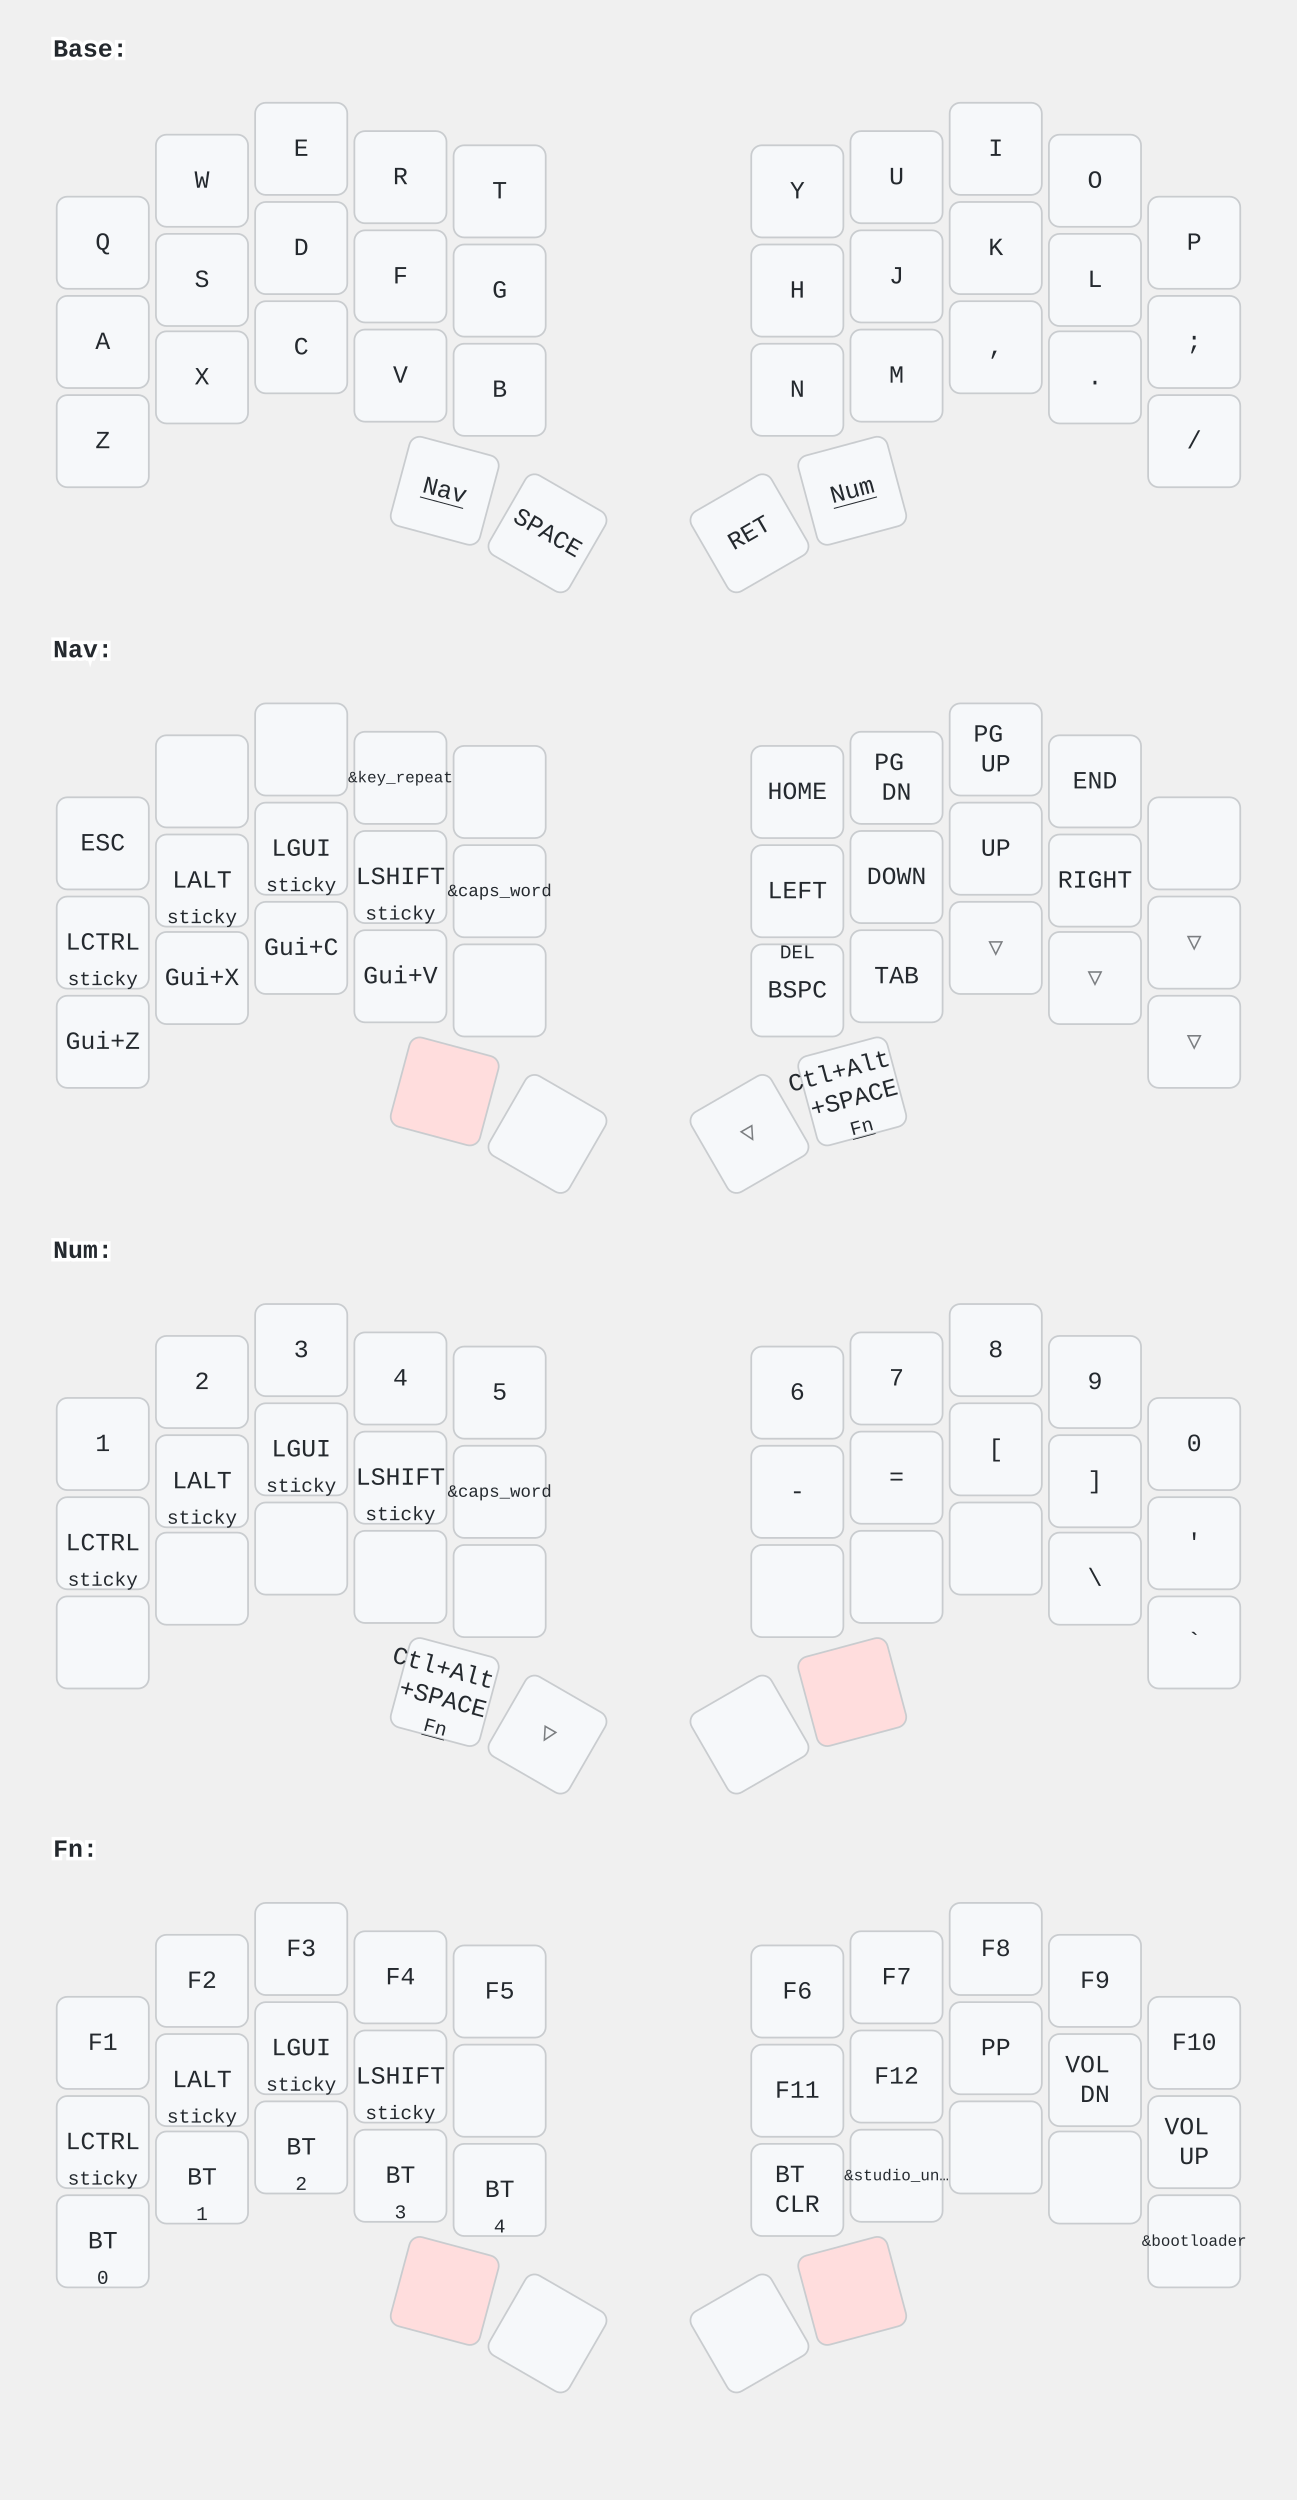
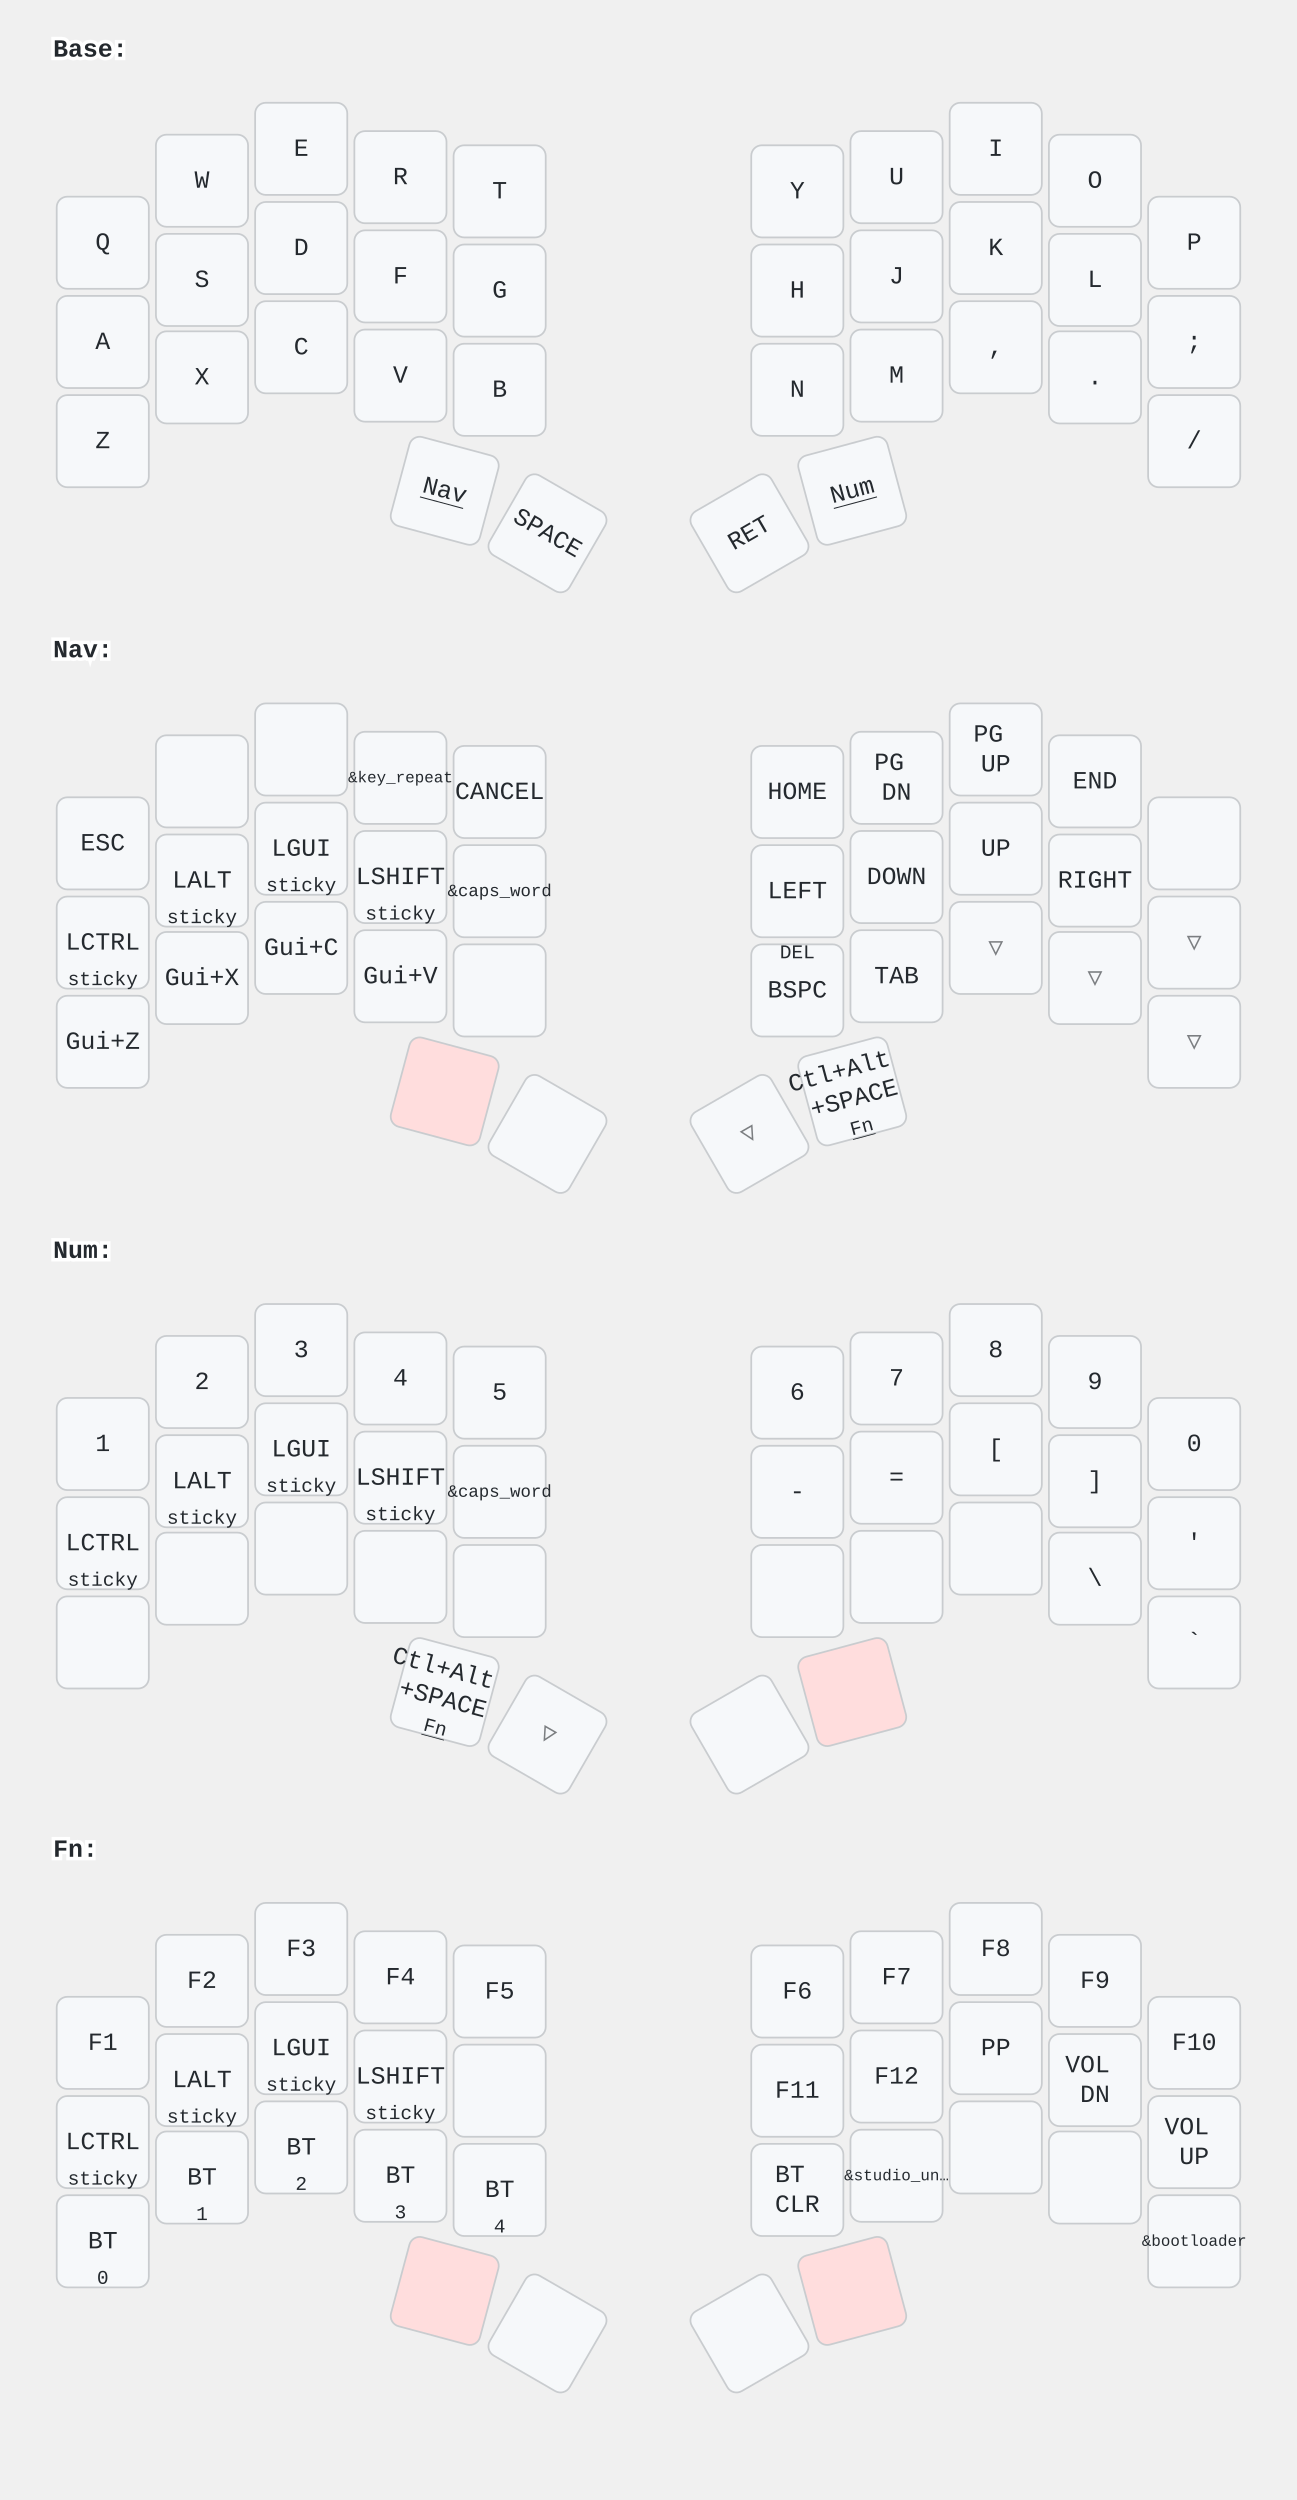
<svg xmlns="http://www.w3.org/2000/svg" width="732" height="1411" viewBox="0 0 732 1411" class="keymap">
  <style>/* inherit to force styles through use tags */
svg path {
    fill: inherit;
}

/* font and background color specifications */
svg.keymap {
    font-family: SFMono-Regular,Consolas,Liberation Mono,Menlo,monospace;
    font-size: 14px;
    font-kerning: normal;
    text-rendering: optimizeLegibility;
    fill: #24292e;
}

/* default key styling */
rect.key {
    fill: #f6f8fa;
}

rect.key, rect.combo {
    stroke: #c9cccf;
    stroke-width: 1;
}

/* default key side styling, only used is draw_key_sides is set */
rect.side {
    filter: brightness(90%);
}

/* color accent for combo boxes */
rect.combo, rect.combo-separate {
    fill: #cdf;
}

/* color accent for held keys */
rect.held, rect.combo.held {
    fill: #fdd;
}

/* color accent for ghost (optional) keys */
rect.ghost, rect.combo.ghost {
    stroke-dasharray: 4, 4;
    stroke-width: 2;
}

text {
    text-anchor: middle;
    dominant-baseline: middle;
}

/* styling for layer labels */
text.label {
    font-weight: bold;
    text-anchor: start;
    stroke: white;
    stroke-width: 4;
    paint-order: stroke;
}

/* styling for optional footer */
text.footer {
    text-anchor: end;
    dominant-baseline: auto;
    stroke: white;
    stroke-width: 4;
    paint-order: stroke;
}

/* styling for combo tap, and key non-tap label text */
text.combo, text.hold, text.shifted, text.left, text.right, text.tl, text.tr, text.bl, text.br {
    font-size: 11px;
}

text.hold, text.bl, text.br {
    text-anchor: middle;
    dominant-baseline: auto;
}

text.shifted, text.tl, text.tr {
    text-anchor: middle;
    dominant-baseline: hanging;
}

text.left, text.tl, text.bl {
    text-anchor: start;
}

text.right, text.tr, text.br {
    text-anchor: end;
}

text.layer-activator {
    text-decoration: underline;
}

/* styling for hold/shifted label text in combo box */
text.combo.hold, text.combo.shifted, text.combo.left, text.combo.right {
    font-size: 8px;
}

/* lighter symbol for transparent keys */
text.trans {
    fill: #7b7e81;
}

/* styling for combo dendrons */
path.combo {
    stroke-width: 1;
    stroke: gray;
    fill: none;
}

/* Start Tabler Icons Cleanup */
/* cannot use height/width with glyphs */
.icon-tabler &gt; path {
    fill: inherit;
    stroke: inherit;
    stroke-width: 2;
}
/* hide tabler's default box */
.icon-tabler &gt; path[stroke="none"][fill="none"] {
    visibility: hidden;
}
/* End Tabler Icons Cleanup */
</style>
  <g transform="translate(30, 0)" class="layer-Base">
    <text x="0" y="28" class="label" id="Base">Base:</text>
    <g transform="translate(0, 56)">
      <g transform="translate(28, 81)" class="key keypos-0">
        <rect rx="6" ry="6" x="-26" y="-26" width="52" height="52" class="key" />
        <text x="0" y="0" class="key tap">Q</text>
      </g>
      <g transform="translate(84, 46)" class="key keypos-1">
        <rect rx="6" ry="6" x="-26" y="-26" width="52" height="52" class="key" />
        <text x="0" y="0" class="key tap">W</text>
      </g>
      <g transform="translate(140, 28)" class="key keypos-2">
        <rect rx="6" ry="6" x="-26" y="-26" width="52" height="52" class="key" />
        <text x="0" y="0" class="key tap">E</text>
      </g>
      <g transform="translate(196, 44)" class="key keypos-3">
        <rect rx="6" ry="6" x="-26" y="-26" width="52" height="52" class="key" />
        <text x="0" y="0" class="key tap">R</text>
      </g>
      <g transform="translate(252, 52)" class="key keypos-4">
        <rect rx="6" ry="6" x="-26" y="-26" width="52" height="52" class="key" />
        <text x="0" y="0" class="key tap">T</text>
      </g>
      <g transform="translate(420, 52)" class="key keypos-5">
        <rect rx="6" ry="6" x="-26" y="-26" width="52" height="52" class="key" />
        <text x="0" y="0" class="key tap">Y</text>
      </g>
      <g transform="translate(476, 44)" class="key keypos-6">
        <rect rx="6" ry="6" x="-26" y="-26" width="52" height="52" class="key" />
        <text x="0" y="0" class="key tap">U</text>
      </g>
      <g transform="translate(532, 28)" class="key keypos-7">
        <rect rx="6" ry="6" x="-26" y="-26" width="52" height="52" class="key" />
        <text x="0" y="0" class="key tap">I</text>
      </g>
      <g transform="translate(588, 46)" class="key keypos-8">
        <rect rx="6" ry="6" x="-26" y="-26" width="52" height="52" class="key" />
        <text x="0" y="0" class="key tap">O</text>
      </g>
      <g transform="translate(644, 81)" class="key keypos-9">
        <rect rx="6" ry="6" x="-26" y="-26" width="52" height="52" class="key" />
        <text x="0" y="0" class="key tap">P</text>
      </g>
      <g transform="translate(28, 137)" class="key keypos-10">
        <rect rx="6" ry="6" x="-26" y="-26" width="52" height="52" class="key" />
        <text x="0" y="0" class="key tap">A</text>
      </g>
      <g transform="translate(84, 102)" class="key keypos-11">
        <rect rx="6" ry="6" x="-26" y="-26" width="52" height="52" class="key" />
        <text x="0" y="0" class="key tap">S</text>
      </g>
      <g transform="translate(140, 84)" class="key keypos-12">
        <rect rx="6" ry="6" x="-26" y="-26" width="52" height="52" class="key" />
        <text x="0" y="0" class="key tap">D</text>
      </g>
      <g transform="translate(196, 100)" class="key keypos-13">
        <rect rx="6" ry="6" x="-26" y="-26" width="52" height="52" class="key" />
        <text x="0" y="0" class="key tap">F</text>
      </g>
      <g transform="translate(252, 108)" class="key keypos-14">
        <rect rx="6" ry="6" x="-26" y="-26" width="52" height="52" class="key" />
        <text x="0" y="0" class="key tap">G</text>
      </g>
      <g transform="translate(420, 108)" class="key keypos-15">
        <rect rx="6" ry="6" x="-26" y="-26" width="52" height="52" class="key" />
        <text x="0" y="0" class="key tap">H</text>
      </g>
      <g transform="translate(476, 100)" class="key keypos-16">
        <rect rx="6" ry="6" x="-26" y="-26" width="52" height="52" class="key" />
        <text x="0" y="0" class="key tap">J</text>
      </g>
      <g transform="translate(532, 84)" class="key keypos-17">
        <rect rx="6" ry="6" x="-26" y="-26" width="52" height="52" class="key" />
        <text x="0" y="0" class="key tap">K</text>
      </g>
      <g transform="translate(588, 102)" class="key keypos-18">
        <rect rx="6" ry="6" x="-26" y="-26" width="52" height="52" class="key" />
        <text x="0" y="0" class="key tap">L</text>
      </g>
      <g transform="translate(644, 137)" class="key keypos-19">
        <rect rx="6" ry="6" x="-26" y="-26" width="52" height="52" class="key" />
        <text x="0" y="0" class="key tap">;</text>
      </g>
      <g transform="translate(28, 193)" class="key keypos-20">
        <rect rx="6" ry="6" x="-26" y="-26" width="52" height="52" class="key" />
        <text x="0" y="0" class="key tap">Z</text>
      </g>
      <g transform="translate(84, 157)" class="key keypos-21">
        <rect rx="6" ry="6" x="-26" y="-26" width="52" height="52" class="key" />
        <text x="0" y="0" class="key tap">X</text>
      </g>
      <g transform="translate(140, 140)" class="key keypos-22">
        <rect rx="6" ry="6" x="-26" y="-26" width="52" height="52" class="key" />
        <text x="0" y="0" class="key tap">C</text>
      </g>
      <g transform="translate(196, 156)" class="key keypos-23">
        <rect rx="6" ry="6" x="-26" y="-26" width="52" height="52" class="key" />
        <text x="0" y="0" class="key tap">V</text>
      </g>
      <g transform="translate(252, 164)" class="key keypos-24">
        <rect rx="6" ry="6" x="-26" y="-26" width="52" height="52" class="key" />
        <text x="0" y="0" class="key tap">B</text>
      </g>
      <g transform="translate(420, 164)" class="key keypos-25">
        <rect rx="6" ry="6" x="-26" y="-26" width="52" height="52" class="key" />
        <text x="0" y="0" class="key tap">N</text>
      </g>
      <g transform="translate(476, 156)" class="key keypos-26">
        <rect rx="6" ry="6" x="-26" y="-26" width="52" height="52" class="key" />
        <text x="0" y="0" class="key tap">M</text>
      </g>
      <g transform="translate(532, 140)" class="key keypos-27">
        <rect rx="6" ry="6" x="-26" y="-26" width="52" height="52" class="key" />
        <text x="0" y="0" class="key tap">,</text>
      </g>
      <g transform="translate(588, 157)" class="key keypos-28">
        <rect rx="6" ry="6" x="-26" y="-26" width="52" height="52" class="key" />
        <text x="0" y="0" class="key tap">.</text>
      </g>
      <g transform="translate(644, 193)" class="key keypos-29">
        <rect rx="6" ry="6" x="-26" y="-26" width="52" height="52" class="key" />
        <text x="0" y="0" class="key tap">/</text>
      </g>
      <g transform="translate(221, 221) rotate(15.0)" class="key keypos-30">
        <rect rx="6" ry="6" x="-26" y="-26" width="52" height="52" class="key" />
        <a href="#Nav">
          <text x="0" y="0" class="key tap layer-activator">Nav</text>
        </a>
      </g>
      <g transform="translate(279, 245) rotate(30.0)" class="key keypos-31">
        <rect rx="6" ry="6" x="-26" y="-26" width="52" height="52" class="key" />
        <text x="0" y="0" class="key tap">SPACE</text>
      </g>
      <g transform="translate(393, 245) rotate(-30.0)" class="key keypos-32">
        <rect rx="6" ry="6" x="-26" y="-26" width="52" height="52" class="key" />
        <text x="0" y="0" class="key tap">RET</text>
      </g>
      <g transform="translate(451, 221) rotate(-15.0)" class="key keypos-33">
        <rect rx="6" ry="6" x="-26" y="-26" width="52" height="52" class="key" />
        <a href="#Num">
          <text x="0" y="0" class="key tap layer-activator">Num</text>
        </a>
      </g>
    </g>
  </g>
  <g transform="translate(30, 339)" class="layer-Nav">
    <text x="0" y="28" class="label" id="Nav">Nav:</text>
    <g transform="translate(0, 56)">
      <g transform="translate(28, 81)" class="key keypos-0">
        <rect rx="6" ry="6" x="-26" y="-26" width="52" height="52" class="key" />
        <text x="0" y="0" class="key tap">ESC</text>
      </g>
      <g transform="translate(84, 46)" class="key keypos-1">
        <rect rx="6" ry="6" x="-26" y="-26" width="52" height="52" class="key" />
      </g>
      <g transform="translate(140, 28)" class="key keypos-2">
        <rect rx="6" ry="6" x="-26" y="-26" width="52" height="52" class="key" />
      </g>
      <g transform="translate(196, 44)" class="key keypos-3">
        <rect rx="6" ry="6" x="-26" y="-26" width="52" height="52" class="key" />
        <text x="0" y="0" class="key tap">
          <tspan style="font-size: 64%">&amp;key_repeat</tspan>
        </text>
      </g>
      <g transform="translate(252, 52)" class="key keypos-4">
        <rect rx="6" ry="6" x="-26" y="-26" width="52" height="52" class="key" />
+         <text x="0" y="0" class="key tap">CANCEL</text>
      </g>
      <g transform="translate(420, 52)" class="key keypos-5">
        <rect rx="6" ry="6" x="-26" y="-26" width="52" height="52" class="key" />
        <text x="0" y="0" class="key tap">HOME</text>
      </g>
      <g transform="translate(476, 44)" class="key keypos-6">
        <rect rx="6" ry="6" x="-26" y="-26" width="52" height="52" class="key" />
        <text x="0" y="0" class="key tap">
          <tspan x="0" dy="-0.6em">PG</tspan>
          <tspan x="0" dy="1.2em">DN</tspan>
        </text>
      </g>
      <g transform="translate(532, 28)" class="key keypos-7">
        <rect rx="6" ry="6" x="-26" y="-26" width="52" height="52" class="key" />
        <text x="0" y="0" class="key tap">
          <tspan x="0" dy="-0.6em">PG</tspan>
          <tspan x="0" dy="1.2em">UP</tspan>
        </text>
      </g>
      <g transform="translate(588, 46)" class="key keypos-8">
        <rect rx="6" ry="6" x="-26" y="-26" width="52" height="52" class="key" />
        <text x="0" y="0" class="key tap">END</text>
      </g>
      <g transform="translate(644, 81)" class="key keypos-9">
        <rect rx="6" ry="6" x="-26" y="-26" width="52" height="52" class="key" />
      </g>
      <g transform="translate(28, 137)" class="key keypos-10">
        <rect rx="6" ry="6" x="-26" y="-26" width="52" height="52" class="key" />
        <text x="0" y="0" class="key tap">LCTRL</text>
        <text x="0" y="24" class="key hold">sticky</text>
      </g>
      <g transform="translate(84, 102)" class="key keypos-11">
        <rect rx="6" ry="6" x="-26" y="-26" width="52" height="52" class="key" />
        <text x="0" y="0" class="key tap">LALT</text>
        <text x="0" y="24" class="key hold">sticky</text>
      </g>
      <g transform="translate(140, 84)" class="key keypos-12">
        <rect rx="6" ry="6" x="-26" y="-26" width="52" height="52" class="key" />
        <text x="0" y="0" class="key tap">LGUI</text>
        <text x="0" y="24" class="key hold">sticky</text>
      </g>
      <g transform="translate(196, 100)" class="key keypos-13">
        <rect rx="6" ry="6" x="-26" y="-26" width="52" height="52" class="key" />
        <text x="0" y="0" class="key tap">LSHIFT</text>
        <text x="0" y="24" class="key hold">sticky</text>
      </g>
      <g transform="translate(252, 108)" class="key keypos-14">
        <rect rx="6" ry="6" x="-26" y="-26" width="52" height="52" class="key" />
        <text x="0" y="0" class="key tap">
          <tspan style="font-size: 70%">&amp;caps_word</tspan>
        </text>
      </g>
      <g transform="translate(420, 108)" class="key keypos-15">
        <rect rx="6" ry="6" x="-26" y="-26" width="52" height="52" class="key" />
        <text x="0" y="0" class="key tap">LEFT</text>
      </g>
      <g transform="translate(476, 100)" class="key keypos-16">
        <rect rx="6" ry="6" x="-26" y="-26" width="52" height="52" class="key" />
        <text x="0" y="0" class="key tap">DOWN</text>
      </g>
      <g transform="translate(532, 84)" class="key keypos-17">
        <rect rx="6" ry="6" x="-26" y="-26" width="52" height="52" class="key" />
        <text x="0" y="0" class="key tap">UP</text>
      </g>
      <g transform="translate(588, 102)" class="key keypos-18">
        <rect rx="6" ry="6" x="-26" y="-26" width="52" height="52" class="key" />
        <text x="0" y="0" class="key tap">RIGHT</text>
      </g>
      <g transform="translate(644, 137)" class="key trans keypos-19">
        <rect rx="6" ry="6" x="-26" y="-26" width="52" height="52" class="key trans" />
        <text x="0" y="0" class="key trans tap">▽</text>
      </g>
      <g transform="translate(28, 193)" class="key keypos-20">
        <rect rx="6" ry="6" x="-26" y="-26" width="52" height="52" class="key" />
        <text x="0" y="0" class="key tap">Gui+Z</text>
      </g>
      <g transform="translate(84, 157)" class="key keypos-21">
        <rect rx="6" ry="6" x="-26" y="-26" width="52" height="52" class="key" />
        <text x="0" y="0" class="key tap">Gui+X</text>
      </g>
      <g transform="translate(140, 140)" class="key keypos-22">
        <rect rx="6" ry="6" x="-26" y="-26" width="52" height="52" class="key" />
        <text x="0" y="0" class="key tap">Gui+C</text>
      </g>
      <g transform="translate(196, 156)" class="key keypos-23">
        <rect rx="6" ry="6" x="-26" y="-26" width="52" height="52" class="key" />
        <text x="0" y="0" class="key tap">Gui+V</text>
      </g>
      <g transform="translate(252, 164)" class="key keypos-24">
        <rect rx="6" ry="6" x="-26" y="-26" width="52" height="52" class="key" />
      </g>
      <g transform="translate(420, 164)" class="key keypos-25">
        <rect rx="6" ry="6" x="-26" y="-26" width="52" height="52" class="key" />
        <text x="0" y="0" class="key tap">BSPC</text>
        <text x="0" y="-24" class="key shifted">DEL</text>
      </g>
      <g transform="translate(476, 156)" class="key keypos-26">
        <rect rx="6" ry="6" x="-26" y="-26" width="52" height="52" class="key" />
        <text x="0" y="0" class="key tap">TAB</text>
      </g>
      <g transform="translate(532, 140)" class="key trans keypos-27">
        <rect rx="6" ry="6" x="-26" y="-26" width="52" height="52" class="key trans" />
        <text x="0" y="0" class="key trans tap">▽</text>
      </g>
      <g transform="translate(588, 157)" class="key trans keypos-28">
        <rect rx="6" ry="6" x="-26" y="-26" width="52" height="52" class="key trans" />
        <text x="0" y="0" class="key trans tap">▽</text>
      </g>
      <g transform="translate(644, 193)" class="key trans keypos-29">
        <rect rx="6" ry="6" x="-26" y="-26" width="52" height="52" class="key trans" />
        <text x="0" y="0" class="key trans tap">▽</text>
      </g>
      <g transform="translate(221, 221) rotate(15.0)" class="key held keypos-30">
        <rect rx="6" ry="6" x="-26" y="-26" width="52" height="52" class="key held" />
      </g>
      <g transform="translate(279, 245) rotate(30.0)" class="key keypos-31">
        <rect rx="6" ry="6" x="-26" y="-26" width="52" height="52" class="key" />
      </g>
      <g transform="translate(393, 245) rotate(-30.0)" class="key trans keypos-32">
        <rect rx="6" ry="6" x="-26" y="-26" width="52" height="52" class="key trans" />
        <text x="0" y="0" class="key trans tap">▽</text>
      </g>
      <g transform="translate(451, 221) rotate(-15.0)" class="key keypos-33">
        <rect rx="6" ry="6" x="-26" y="-26" width="52" height="52" class="key" />
        <text x="0" y="0" class="key tap">
          <tspan x="0" dy="-0.9em">Ctl+Alt</tspan>
          <tspan x="0" dy="1.2em">+SPACE</tspan>
        </text>
        <a href="#Fn">
          <text x="0" y="24" class="key hold layer-activator">Fn</text>
        </a>
      </g>
    </g>
  </g>
  <g transform="translate(30, 678)" class="layer-Num">
    <text x="0" y="28" class="label" id="Num">Num:</text>
    <g transform="translate(0, 56)">
      <g transform="translate(28, 81)" class="key keypos-0">
        <rect rx="6" ry="6" x="-26" y="-26" width="52" height="52" class="key" />
        <text x="0" y="0" class="key tap">1</text>
      </g>
      <g transform="translate(84, 46)" class="key keypos-1">
        <rect rx="6" ry="6" x="-26" y="-26" width="52" height="52" class="key" />
        <text x="0" y="0" class="key tap">2</text>
      </g>
      <g transform="translate(140, 28)" class="key keypos-2">
        <rect rx="6" ry="6" x="-26" y="-26" width="52" height="52" class="key" />
        <text x="0" y="0" class="key tap">3</text>
      </g>
      <g transform="translate(196, 44)" class="key keypos-3">
        <rect rx="6" ry="6" x="-26" y="-26" width="52" height="52" class="key" />
        <text x="0" y="0" class="key tap">4</text>
      </g>
      <g transform="translate(252, 52)" class="key keypos-4">
        <rect rx="6" ry="6" x="-26" y="-26" width="52" height="52" class="key" />
        <text x="0" y="0" class="key tap">5</text>
      </g>
      <g transform="translate(420, 52)" class="key keypos-5">
        <rect rx="6" ry="6" x="-26" y="-26" width="52" height="52" class="key" />
        <text x="0" y="0" class="key tap">6</text>
      </g>
      <g transform="translate(476, 44)" class="key keypos-6">
        <rect rx="6" ry="6" x="-26" y="-26" width="52" height="52" class="key" />
        <text x="0" y="0" class="key tap">7</text>
      </g>
      <g transform="translate(532, 28)" class="key keypos-7">
        <rect rx="6" ry="6" x="-26" y="-26" width="52" height="52" class="key" />
        <text x="0" y="0" class="key tap">8</text>
      </g>
      <g transform="translate(588, 46)" class="key keypos-8">
        <rect rx="6" ry="6" x="-26" y="-26" width="52" height="52" class="key" />
        <text x="0" y="0" class="key tap">9</text>
      </g>
      <g transform="translate(644, 81)" class="key keypos-9">
        <rect rx="6" ry="6" x="-26" y="-26" width="52" height="52" class="key" />
        <text x="0" y="0" class="key tap">0</text>
      </g>
      <g transform="translate(28, 137)" class="key keypos-10">
        <rect rx="6" ry="6" x="-26" y="-26" width="52" height="52" class="key" />
        <text x="0" y="0" class="key tap">LCTRL</text>
        <text x="0" y="24" class="key hold">sticky</text>
      </g>
      <g transform="translate(84, 102)" class="key keypos-11">
        <rect rx="6" ry="6" x="-26" y="-26" width="52" height="52" class="key" />
        <text x="0" y="0" class="key tap">LALT</text>
        <text x="0" y="24" class="key hold">sticky</text>
      </g>
      <g transform="translate(140, 84)" class="key keypos-12">
        <rect rx="6" ry="6" x="-26" y="-26" width="52" height="52" class="key" />
        <text x="0" y="0" class="key tap">LGUI</text>
        <text x="0" y="24" class="key hold">sticky</text>
      </g>
      <g transform="translate(196, 100)" class="key keypos-13">
        <rect rx="6" ry="6" x="-26" y="-26" width="52" height="52" class="key" />
        <text x="0" y="0" class="key tap">LSHIFT</text>
        <text x="0" y="24" class="key hold">sticky</text>
      </g>
      <g transform="translate(252, 108)" class="key keypos-14">
        <rect rx="6" ry="6" x="-26" y="-26" width="52" height="52" class="key" />
        <text x="0" y="0" class="key tap">
          <tspan style="font-size: 70%">&amp;caps_word</tspan>
        </text>
      </g>
      <g transform="translate(420, 108)" class="key keypos-15">
        <rect rx="6" ry="6" x="-26" y="-26" width="52" height="52" class="key" />
        <text x="0" y="0" class="key tap">-</text>
      </g>
      <g transform="translate(476, 100)" class="key keypos-16">
        <rect rx="6" ry="6" x="-26" y="-26" width="52" height="52" class="key" />
        <text x="0" y="0" class="key tap">=</text>
      </g>
      <g transform="translate(532, 84)" class="key keypos-17">
        <rect rx="6" ry="6" x="-26" y="-26" width="52" height="52" class="key" />
        <text x="0" y="0" class="key tap">[</text>
      </g>
      <g transform="translate(588, 102)" class="key keypos-18">
        <rect rx="6" ry="6" x="-26" y="-26" width="52" height="52" class="key" />
        <text x="0" y="0" class="key tap">]</text>
      </g>
      <g transform="translate(644, 137)" class="key keypos-19">
        <rect rx="6" ry="6" x="-26" y="-26" width="52" height="52" class="key" />
        <text x="0" y="0" class="key tap">'</text>
      </g>
      <g transform="translate(28, 193)" class="key keypos-20">
        <rect rx="6" ry="6" x="-26" y="-26" width="52" height="52" class="key" />
      </g>
      <g transform="translate(84, 157)" class="key keypos-21">
        <rect rx="6" ry="6" x="-26" y="-26" width="52" height="52" class="key" />
      </g>
      <g transform="translate(140, 140)" class="key keypos-22">
        <rect rx="6" ry="6" x="-26" y="-26" width="52" height="52" class="key" />
      </g>
      <g transform="translate(196, 156)" class="key keypos-23">
        <rect rx="6" ry="6" x="-26" y="-26" width="52" height="52" class="key" />
      </g>
      <g transform="translate(252, 164)" class="key keypos-24">
        <rect rx="6" ry="6" x="-26" y="-26" width="52" height="52" class="key" />
      </g>
      <g transform="translate(420, 164)" class="key keypos-25">
        <rect rx="6" ry="6" x="-26" y="-26" width="52" height="52" class="key" />
      </g>
      <g transform="translate(476, 156)" class="key keypos-26">
        <rect rx="6" ry="6" x="-26" y="-26" width="52" height="52" class="key" />
      </g>
      <g transform="translate(532, 140)" class="key keypos-27">
        <rect rx="6" ry="6" x="-26" y="-26" width="52" height="52" class="key" />
      </g>
      <g transform="translate(588, 157)" class="key keypos-28">
        <rect rx="6" ry="6" x="-26" y="-26" width="52" height="52" class="key" />
        <text x="0" y="0" class="key tap">\</text>
      </g>
      <g transform="translate(644, 193)" class="key keypos-29">
        <rect rx="6" ry="6" x="-26" y="-26" width="52" height="52" class="key" />
        <text x="0" y="0" class="key tap">`</text>
      </g>
      <g transform="translate(221, 221) rotate(15.0)" class="key keypos-30">
        <rect rx="6" ry="6" x="-26" y="-26" width="52" height="52" class="key" />
        <text x="0" y="0" class="key tap">
          <tspan x="0" dy="-0.9em">Ctl+Alt</tspan>
          <tspan x="0" dy="1.2em">+SPACE</tspan>
        </text>
        <a href="#Fn">
          <text x="0" y="24" class="key hold layer-activator">Fn</text>
        </a>
      </g>
      <g transform="translate(279, 245) rotate(30.0)" class="key trans keypos-31">
        <rect rx="6" ry="6" x="-26" y="-26" width="52" height="52" class="key trans" />
        <text x="0" y="0" class="key trans tap">▽</text>
      </g>
      <g transform="translate(393, 245) rotate(-30.0)" class="key keypos-32">
        <rect rx="6" ry="6" x="-26" y="-26" width="52" height="52" class="key" />
      </g>
      <g transform="translate(451, 221) rotate(-15.0)" class="key held keypos-33">
        <rect rx="6" ry="6" x="-26" y="-26" width="52" height="52" class="key held" />
      </g>
    </g>
  </g>
  <g transform="translate(30, 1016)" class="layer-Fn">
    <text x="0" y="28" class="label" id="Fn">Fn:</text>
    <g transform="translate(0, 56)">
      <g transform="translate(28, 81)" class="key keypos-0">
        <rect rx="6" ry="6" x="-26" y="-26" width="52" height="52" class="key" />
        <text x="0" y="0" class="key tap">F1</text>
      </g>
      <g transform="translate(84, 46)" class="key keypos-1">
        <rect rx="6" ry="6" x="-26" y="-26" width="52" height="52" class="key" />
        <text x="0" y="0" class="key tap">F2</text>
      </g>
      <g transform="translate(140, 28)" class="key keypos-2">
        <rect rx="6" ry="6" x="-26" y="-26" width="52" height="52" class="key" />
        <text x="0" y="0" class="key tap">F3</text>
      </g>
      <g transform="translate(196, 44)" class="key keypos-3">
        <rect rx="6" ry="6" x="-26" y="-26" width="52" height="52" class="key" />
        <text x="0" y="0" class="key tap">F4</text>
      </g>
      <g transform="translate(252, 52)" class="key keypos-4">
        <rect rx="6" ry="6" x="-26" y="-26" width="52" height="52" class="key" />
        <text x="0" y="0" class="key tap">F5</text>
      </g>
      <g transform="translate(420, 52)" class="key keypos-5">
        <rect rx="6" ry="6" x="-26" y="-26" width="52" height="52" class="key" />
        <text x="0" y="0" class="key tap">F6</text>
      </g>
      <g transform="translate(476, 44)" class="key keypos-6">
        <rect rx="6" ry="6" x="-26" y="-26" width="52" height="52" class="key" />
        <text x="0" y="0" class="key tap">F7</text>
      </g>
      <g transform="translate(532, 28)" class="key keypos-7">
        <rect rx="6" ry="6" x="-26" y="-26" width="52" height="52" class="key" />
        <text x="0" y="0" class="key tap">F8</text>
      </g>
      <g transform="translate(588, 46)" class="key keypos-8">
        <rect rx="6" ry="6" x="-26" y="-26" width="52" height="52" class="key" />
        <text x="0" y="0" class="key tap">F9</text>
      </g>
      <g transform="translate(644, 81)" class="key keypos-9">
        <rect rx="6" ry="6" x="-26" y="-26" width="52" height="52" class="key" />
        <text x="0" y="0" class="key tap">F10</text>
      </g>
      <g transform="translate(28, 137)" class="key keypos-10">
        <rect rx="6" ry="6" x="-26" y="-26" width="52" height="52" class="key" />
        <text x="0" y="0" class="key tap">LCTRL</text>
        <text x="0" y="24" class="key hold">sticky</text>
      </g>
      <g transform="translate(84, 102)" class="key keypos-11">
        <rect rx="6" ry="6" x="-26" y="-26" width="52" height="52" class="key" />
        <text x="0" y="0" class="key tap">LALT</text>
        <text x="0" y="24" class="key hold">sticky</text>
      </g>
      <g transform="translate(140, 84)" class="key keypos-12">
        <rect rx="6" ry="6" x="-26" y="-26" width="52" height="52" class="key" />
        <text x="0" y="0" class="key tap">LGUI</text>
        <text x="0" y="24" class="key hold">sticky</text>
      </g>
      <g transform="translate(196, 100)" class="key keypos-13">
        <rect rx="6" ry="6" x="-26" y="-26" width="52" height="52" class="key" />
        <text x="0" y="0" class="key tap">LSHIFT</text>
        <text x="0" y="24" class="key hold">sticky</text>
      </g>
      <g transform="translate(252, 108)" class="key keypos-14">
        <rect rx="6" ry="6" x="-26" y="-26" width="52" height="52" class="key" />
      </g>
      <g transform="translate(420, 108)" class="key keypos-15">
        <rect rx="6" ry="6" x="-26" y="-26" width="52" height="52" class="key" />
        <text x="0" y="0" class="key tap">F11</text>
      </g>
      <g transform="translate(476, 100)" class="key keypos-16">
        <rect rx="6" ry="6" x="-26" y="-26" width="52" height="52" class="key" />
        <text x="0" y="0" class="key tap">F12</text>
      </g>
      <g transform="translate(532, 84)" class="key keypos-17">
        <rect rx="6" ry="6" x="-26" y="-26" width="52" height="52" class="key" />
        <text x="0" y="0" class="key tap">PP</text>
      </g>
      <g transform="translate(588, 102)" class="key keypos-18">
        <rect rx="6" ry="6" x="-26" y="-26" width="52" height="52" class="key" />
        <text x="0" y="0" class="key tap">
          <tspan x="0" dy="-0.6em">VOL</tspan>
          <tspan x="0" dy="1.2em">DN</tspan>
        </text>
      </g>
      <g transform="translate(644, 137)" class="key keypos-19">
        <rect rx="6" ry="6" x="-26" y="-26" width="52" height="52" class="key" />
        <text x="0" y="0" class="key tap">
          <tspan x="0" dy="-0.6em">VOL</tspan>
          <tspan x="0" dy="1.2em">UP</tspan>
        </text>
      </g>
      <g transform="translate(28, 193)" class="key keypos-20">
        <rect rx="6" ry="6" x="-26" y="-26" width="52" height="52" class="key" />
        <text x="0" y="0" class="key tap">BT</text>
        <text x="0" y="24" class="key hold">0</text>
      </g>
      <g transform="translate(84, 157)" class="key keypos-21">
        <rect rx="6" ry="6" x="-26" y="-26" width="52" height="52" class="key" />
        <text x="0" y="0" class="key tap">BT</text>
        <text x="0" y="24" class="key hold">1</text>
      </g>
      <g transform="translate(140, 140)" class="key keypos-22">
        <rect rx="6" ry="6" x="-26" y="-26" width="52" height="52" class="key" />
        <text x="0" y="0" class="key tap">BT</text>
        <text x="0" y="24" class="key hold">2</text>
      </g>
      <g transform="translate(196, 156)" class="key keypos-23">
        <rect rx="6" ry="6" x="-26" y="-26" width="52" height="52" class="key" />
        <text x="0" y="0" class="key tap">BT</text>
        <text x="0" y="24" class="key hold">3</text>
      </g>
      <g transform="translate(252, 164)" class="key keypos-24">
        <rect rx="6" ry="6" x="-26" y="-26" width="52" height="52" class="key" />
        <text x="0" y="0" class="key tap">BT</text>
        <text x="0" y="24" class="key hold">4</text>
      </g>
      <g transform="translate(420, 164)" class="key keypos-25">
        <rect rx="6" ry="6" x="-26" y="-26" width="52" height="52" class="key" />
        <text x="0" y="0" class="key tap">
          <tspan x="0" dy="-0.6em">BT</tspan>
          <tspan x="0" dy="1.2em">CLR</tspan>
        </text>
      </g>
      <g transform="translate(476, 156)" class="key keypos-26">
        <rect rx="6" ry="6" x="-26" y="-26" width="52" height="52" class="key" />
        <text x="0" y="0" class="key tap">
          <tspan style="font-size: 64%">&amp;studio_un…</tspan>
        </text>
      </g>
      <g transform="translate(532, 140)" class="key keypos-27">
        <rect rx="6" ry="6" x="-26" y="-26" width="52" height="52" class="key" />
      </g>
      <g transform="translate(588, 157)" class="key keypos-28">
        <rect rx="6" ry="6" x="-26" y="-26" width="52" height="52" class="key" />
      </g>
      <g transform="translate(644, 193)" class="key keypos-29">
        <rect rx="6" ry="6" x="-26" y="-26" width="52" height="52" class="key" />
        <text x="0" y="0" class="key tap">
          <tspan style="font-size: 64%">&amp;bootloader</tspan>
        </text>
      </g>
      <g transform="translate(221, 221) rotate(15.0)" class="key held keypos-30">
        <rect rx="6" ry="6" x="-26" y="-26" width="52" height="52" class="key held" />
      </g>
      <g transform="translate(279, 245) rotate(30.0)" class="key keypos-31">
        <rect rx="6" ry="6" x="-26" y="-26" width="52" height="52" class="key" />
      </g>
      <g transform="translate(393, 245) rotate(-30.0)" class="key keypos-32">
        <rect rx="6" ry="6" x="-26" y="-26" width="52" height="52" class="key" />
      </g>
      <g transform="translate(451, 221) rotate(-15.0)" class="key held keypos-33">
        <rect rx="6" ry="6" x="-26" y="-26" width="52" height="52" class="key held" />
      </g>
    </g>
  </g>
</svg>
